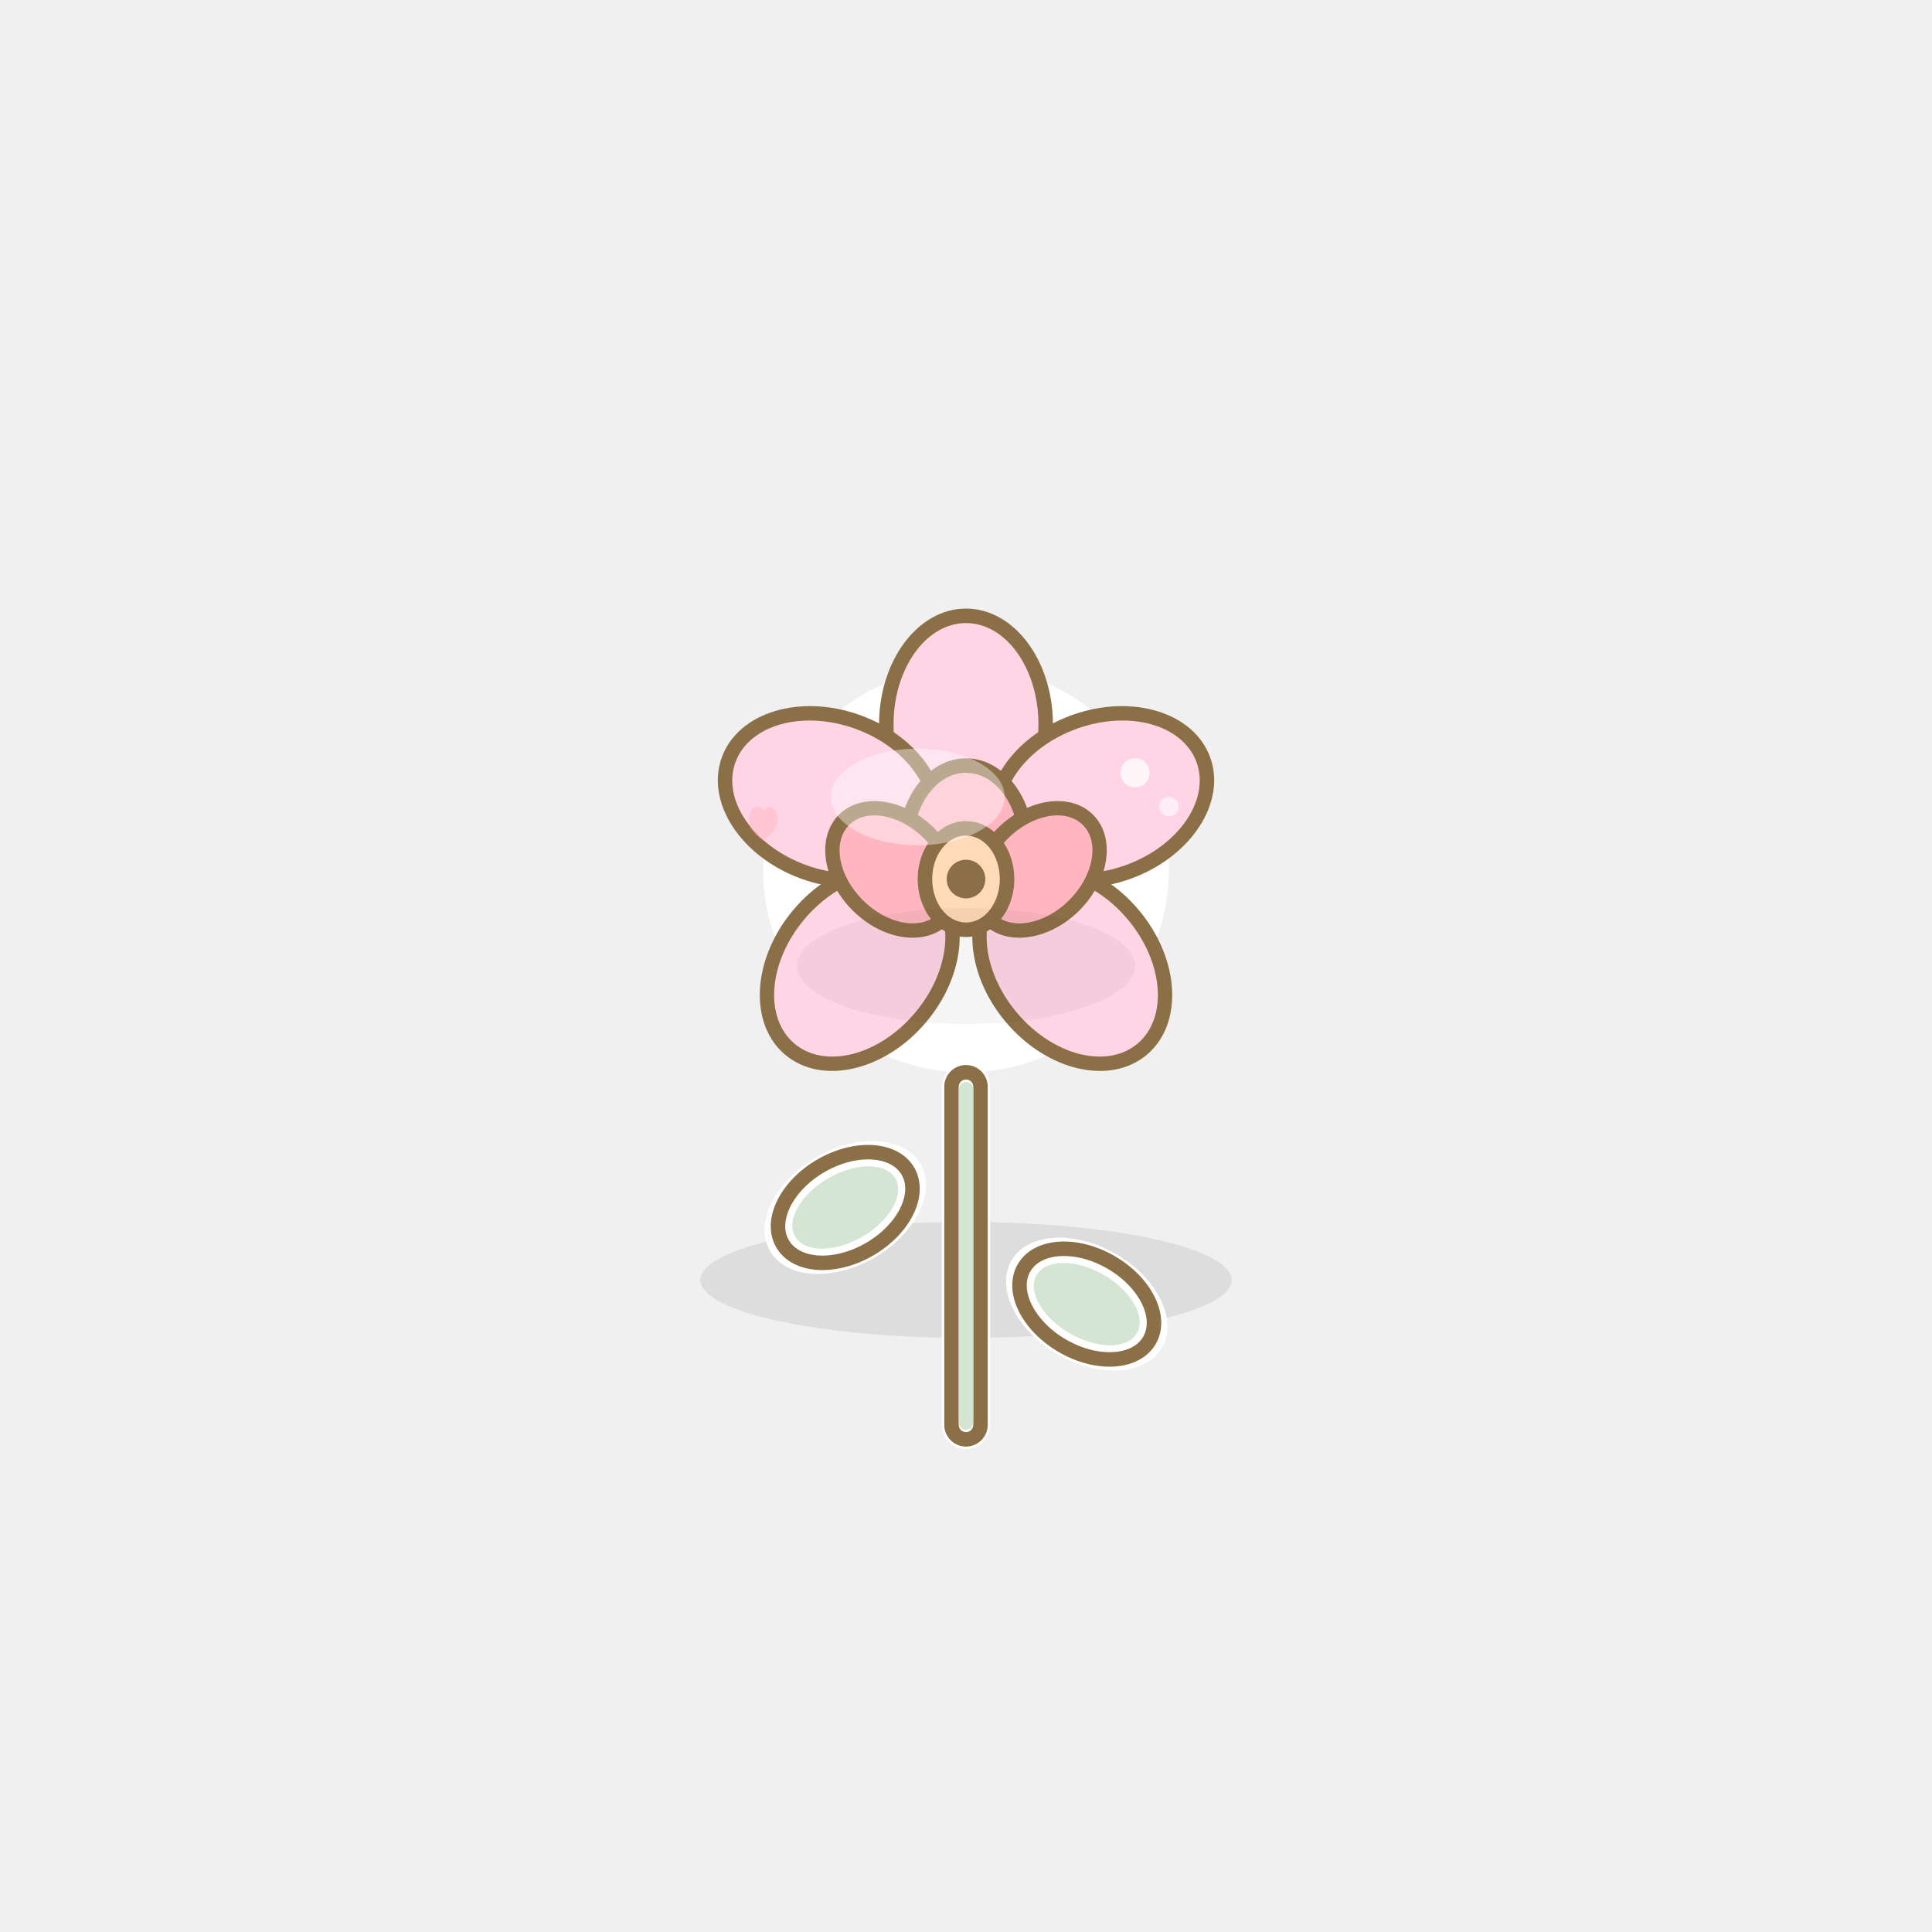
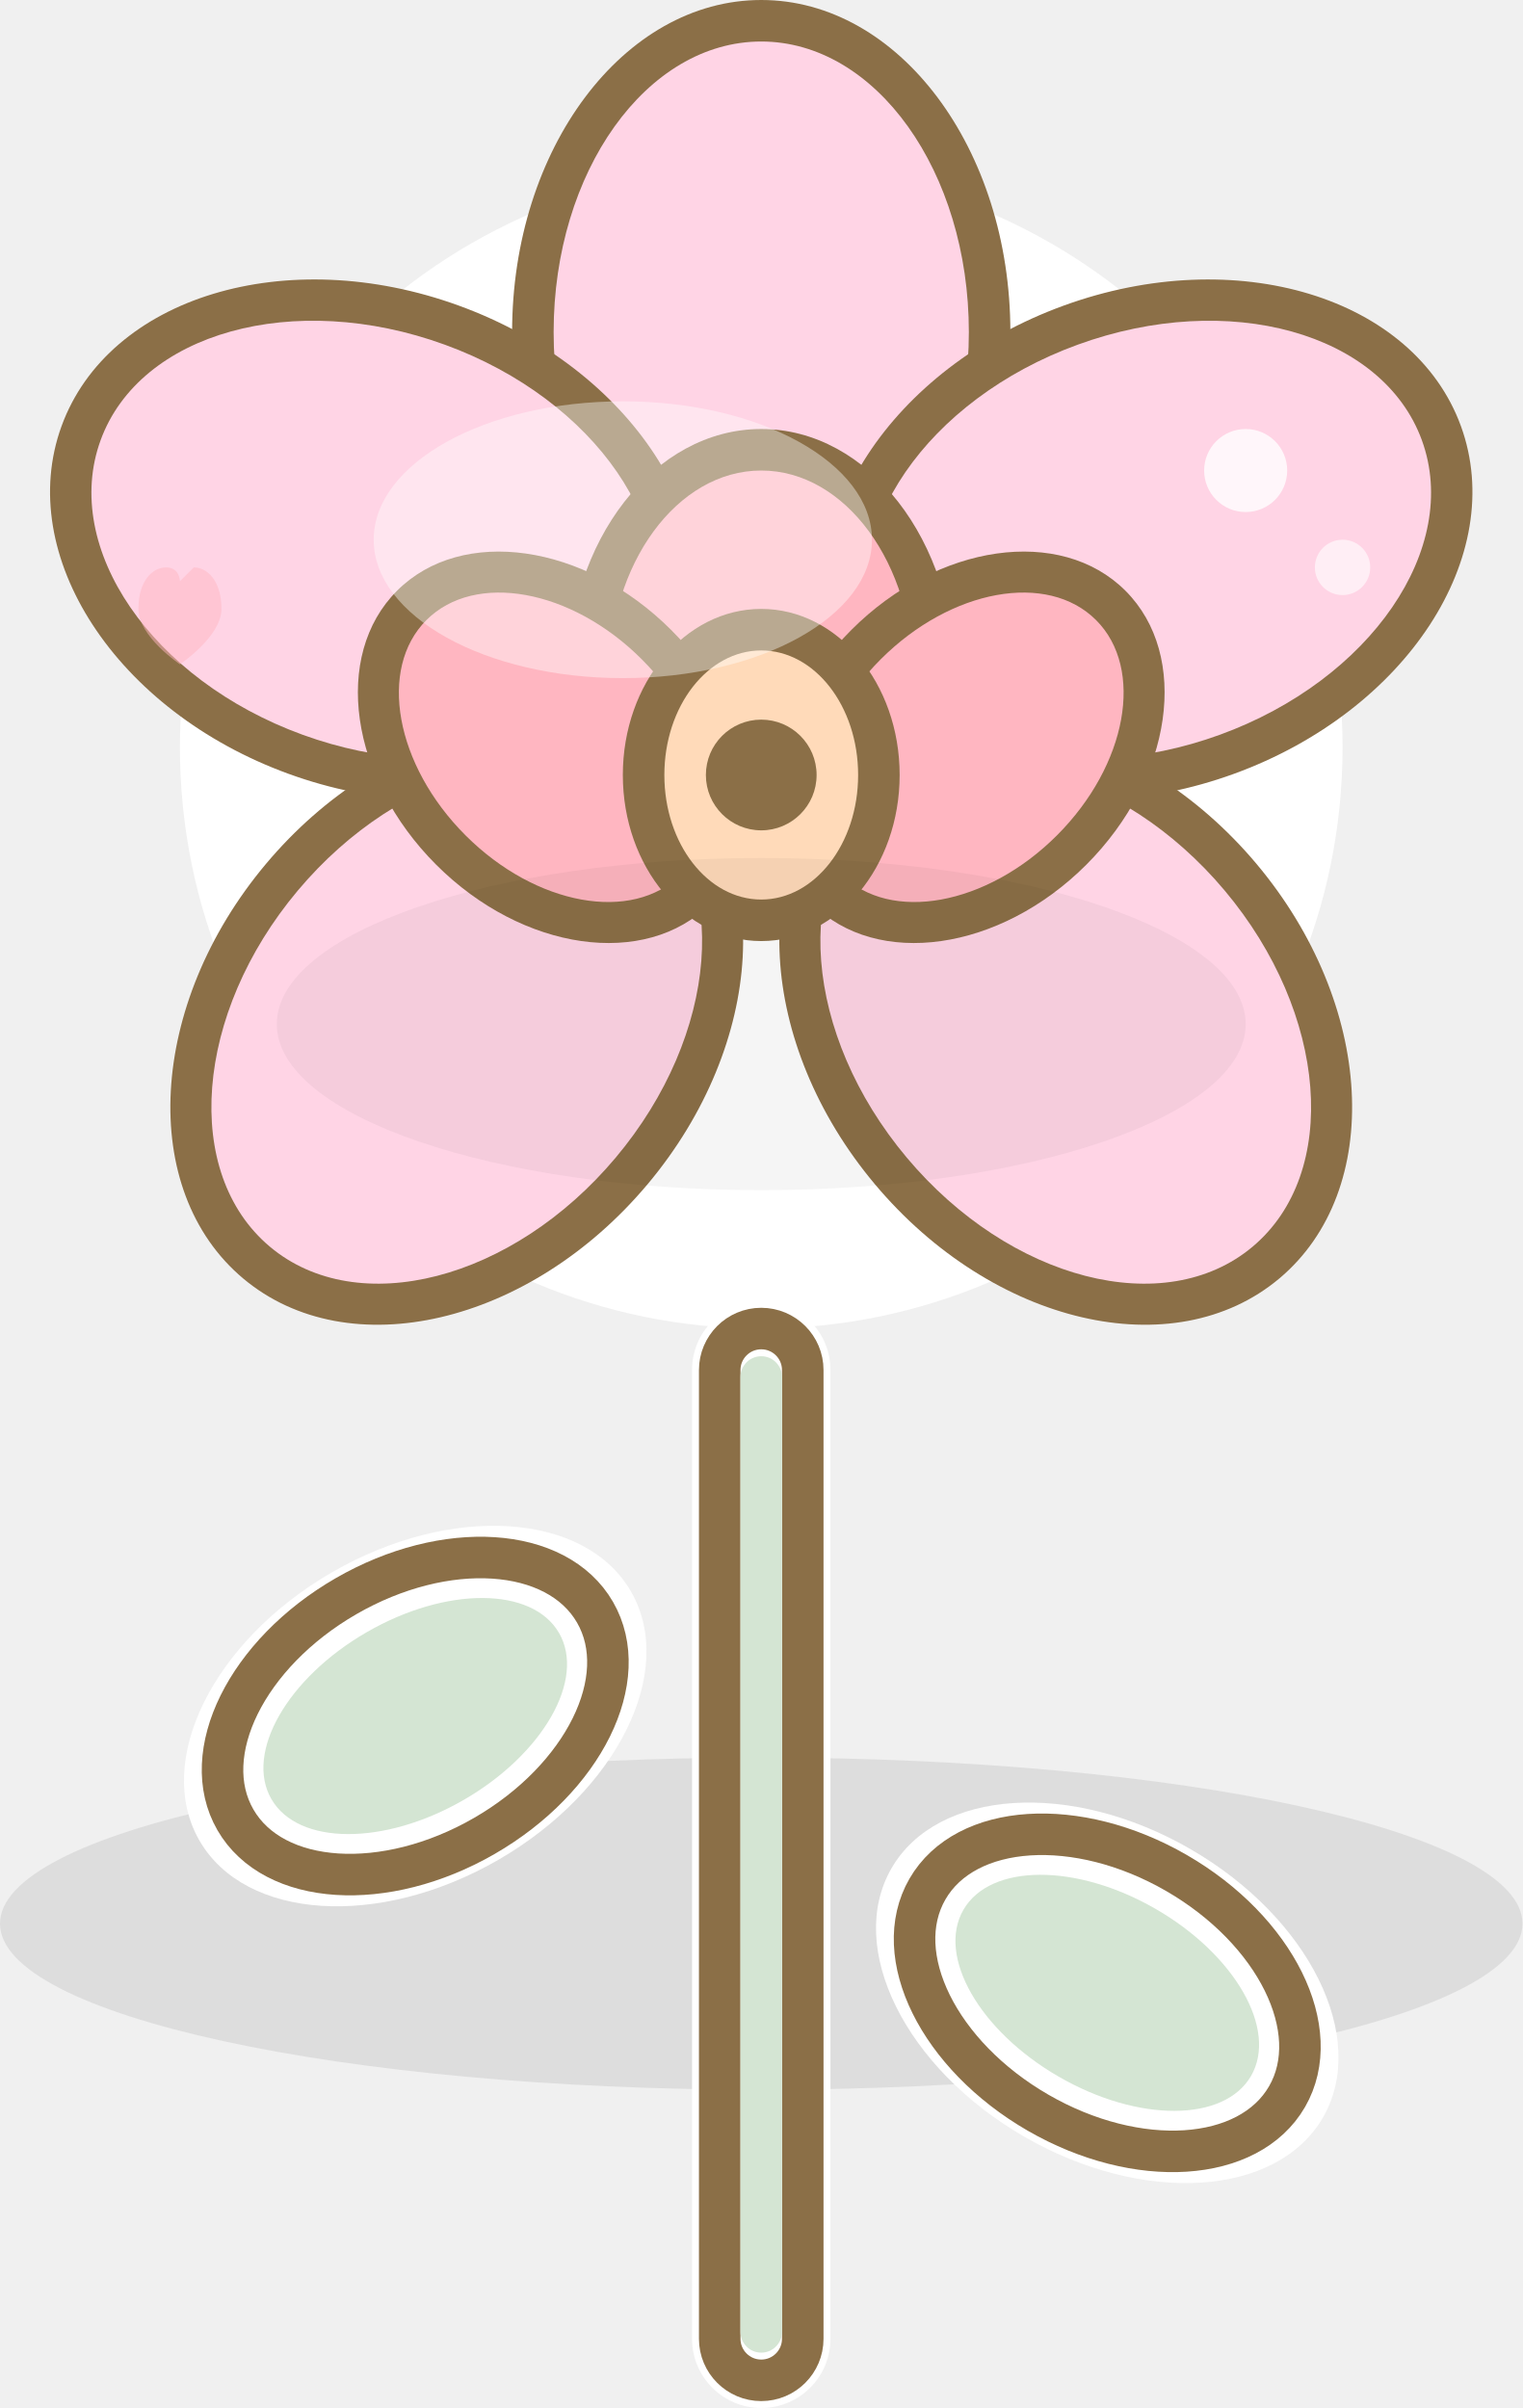
- <svg xmlns="http://www.w3.org/2000/svg" width="400" height="400" viewBox="0 0 400 400">
-   <ellipse cx="200" cy="265" rx="55" ry="12" fill="#000000" opacity="0.08" />
-   <g>
-     <rect x="195" y="220" width="10" height="80" rx="5" fill="#FFFFFF" />
-     <ellipse cx="175" cy="250" rx="18" ry="12" fill="#FFFFFF" transform="rotate(-30 175 250)" />
-     <ellipse cx="225" cy="270" rx="18" ry="12" fill="#FFFFFF" transform="rotate(30 225 270)" />
-     <circle cx="200" cy="180" r="42" fill="#FFFFFF" />
+ <svg xmlns="http://www.w3.org/2000/svg" width="110" height="174" viewBox="0 0 110 174" version="1.1" id="svg74">
+   <defs id="defs78" />
+   <ellipse cx="55" cy="139" rx="55" ry="12" fill="#000000" opacity="0.08" id="ellipse2" />
+   <g id="g12" transform="translate(-145,-126)">
+     <rect x="195" y="220" width="10" height="80" rx="5" fill="#ffffff" id="rect4" />
+     <ellipse cx="175" cy="250" rx="18" ry="12" fill="#ffffff" transform="rotate(-30,175,250)" id="ellipse6" />
+     <ellipse cx="225" cy="270" rx="18" ry="12" fill="#ffffff" transform="rotate(30,225,270)" id="ellipse8" />
+     <circle cx="200" cy="180" r="42" fill="#ffffff" id="circle10" />
  </g>
-   <rect x="197" y="222" width="6" height="76" rx="3" fill="none" stroke="#8B6F47" stroke-width="3" />
-   <rect x="198.5" y="224" width="3" height="72" rx="1.5" fill="#D4E5D3" />
-   <ellipse cx="175" cy="250" rx="15" ry="10" fill="none" stroke="#8B6F47" stroke-width="3" transform="rotate(-30 175 250)" />
-   <ellipse cx="175" cy="250" rx="12" ry="7" fill="#D4E5D3" transform="rotate(-30 175 250)" />
-   <ellipse cx="225" cy="270" rx="15" ry="10" fill="none" stroke="#8B6F47" stroke-width="3" transform="rotate(30 225 270)" />
-   <ellipse cx="225" cy="270" rx="12" ry="7" fill="#D4E5D3" transform="rotate(30 225 270)" />
-   <ellipse cx="200" cy="150" rx="18" ry="24" fill="#8B6F47" />
-   <ellipse cx="200" cy="150" rx="15" ry="21" fill="#FFD4E5" />
-   <ellipse cx="172" cy="165" rx="18" ry="24" fill="#8B6F47" transform="rotate(-70 172 165)" />
-   <ellipse cx="172" cy="165" rx="15" ry="21" fill="#FFD4E5" transform="rotate(-70 172 165)" />
-   <ellipse cx="228" cy="165" rx="18" ry="24" fill="#8B6F47" transform="rotate(70 228 165)" />
-   <ellipse cx="228" cy="165" rx="15" ry="21" fill="#FFD4E5" transform="rotate(70 228 165)" />
-   <ellipse cx="178" cy="200" rx="18" ry="24" fill="#8B6F47" transform="rotate(-140 178 200)" />
-   <ellipse cx="178" cy="200" rx="15" ry="21" fill="#FFD4E5" transform="rotate(-140 178 200)" />
-   <ellipse cx="222" cy="200" rx="18" ry="24" fill="#8B6F47" transform="rotate(140 222 200)" />
-   <ellipse cx="222" cy="200" rx="15" ry="21" fill="#FFD4E5" transform="rotate(140 222 200)" />
-   <ellipse cx="200" cy="175" rx="14" ry="18" fill="#8B6F47" />
-   <ellipse cx="200" cy="175" rx="11" ry="15" fill="#FFB6C1" />
-   <ellipse cx="185" cy="180" rx="12" ry="16" fill="#8B6F47" transform="rotate(-45 185 180)" />
-   <ellipse cx="185" cy="180" rx="9" ry="13" fill="#FFB6C1" transform="rotate(-45 185 180)" />
-   <ellipse cx="215" cy="180" rx="12" ry="16" fill="#8B6F47" transform="rotate(45 215 180)" />
-   <ellipse cx="215" cy="180" rx="9" ry="13" fill="#FFB6C1" transform="rotate(45 215 180)" />
-   <ellipse cx="200" cy="182" rx="10" ry="12" fill="#8B6F47" />
-   <ellipse cx="200" cy="182" rx="7" ry="9" fill="#FFDAB9" />
-   <circle cx="200" cy="182" r="4" fill="#8B6F47" />
-   <ellipse cx="200" cy="200" rx="35" ry="12" fill="#000000" opacity="0.04" />
-   <ellipse cx="190" cy="165" rx="18" ry="10" fill="#FFFFFF" opacity="0.4" />
-   <circle cx="235" cy="160" r="3" fill="#FFFFFF" opacity="0.8" />
-   <circle cx="242" cy="167" r="2" fill="#FFFFFF" opacity="0.6" />
-   <path d="M 155 170 C 155 168 156 167 157 167 C 158 167 158 168 158 168 C 158 168 159 167 159 167 C 160 167 161 168 161 170 C 161 172 158 174 158 174 C 158 174 155 172 155 170 Z" fill="#FFB6C1" opacity="0.5" />
+   <rect x="52" y="96" width="6" height="76" rx="3" fill="none" stroke="#8b6f47" stroke-width="3" id="rect14" />
+   <rect x="53.5" y="98" width="3" height="72" rx="1.5" fill="#d4e5d3" id="rect16" />
+   <ellipse cx="-36.019" cy="122.387" rx="15" ry="10" fill="none" stroke="#8b6f47" stroke-width="3" transform="rotate(-30)" id="ellipse18" />
+   <ellipse cx="-36.019" cy="122.387" rx="12" ry="7" fill="#d4e5d3" transform="rotate(-30)" id="ellipse20" />
+   <ellipse cx="141.282" cy="84.708" rx="15" ry="10" fill="none" stroke="#8b6f47" stroke-width="3" transform="rotate(30)" id="ellipse22" />
+   <ellipse cx="141.282" cy="84.708" rx="12" ry="7" fill="#d4e5d3" transform="rotate(30)" id="ellipse24" />
+   <ellipse cx="55" cy="24" rx="18" ry="24" fill="#8b6f47" id="ellipse26" />
+   <ellipse cx="55" cy="24" rx="15" ry="21" fill="#ffd4e5" id="ellipse28" />
+   <ellipse cx="-27.413" cy="38.71" rx="18" ry="24" fill="#8b6f47" transform="rotate(-70)" id="ellipse30" />
+   <ellipse cx="-27.413" cy="38.71" rx="15" ry="21" fill="#ffd4e5" transform="rotate(-70)" id="ellipse32" />
+   <ellipse cx="65.036" cy="-64.656" rx="18" ry="24" fill="#8b6f47" transform="rotate(70)" id="ellipse34" />
+   <ellipse cx="65.036" cy="-64.656" rx="15" ry="21" fill="#ffd4e5" transform="rotate(70)" id="ellipse36" />
+   <ellipse cx="-72.846" cy="-35.475" rx="18" ry="24" fill="#8b6f47" transform="rotate(-140)" id="ellipse38" />
+   <ellipse cx="-72.846" cy="-35.475" rx="15" ry="21" fill="#ffd4e5" transform="rotate(-140)" id="ellipse40" />
+   <ellipse cx="-11.419" cy="-106.182" rx="18" ry="24" fill="#8b6f47" transform="rotate(140)" id="ellipse42" />
+   <ellipse cx="-11.419" cy="-106.182" rx="15" ry="21" fill="#ffd4e5" transform="rotate(140)" id="ellipse44" />
+   <ellipse cx="55" cy="49" rx="14" ry="18" fill="#8b6f47" id="ellipse46" />
+   <ellipse cx="55" cy="49" rx="11" ry="15" fill="#ffb6c1" id="ellipse48" />
+   <ellipse cx="-9.899" cy="66.468" rx="12" ry="16" fill="#8b6f47" transform="rotate(-45)" id="ellipse50" />
+   <ellipse cx="-9.899" cy="66.468" rx="9" ry="13" fill="#ffb6c1" transform="rotate(-45)" id="ellipse52" />
+   <ellipse cx="87.681" cy="-11.314" rx="12" ry="16" fill="#8b6f47" transform="rotate(45)" id="ellipse54" />
+   <ellipse cx="87.681" cy="-11.314" rx="9" ry="13" fill="#ffb6c1" transform="rotate(45)" id="ellipse56" />
+   <ellipse cx="55" cy="56" rx="10" ry="12" fill="#8b6f47" id="ellipse58" />
+   <ellipse cx="55" cy="56" rx="7" ry="9" fill="#ffdab9" id="ellipse60" />
+   <circle cx="55" cy="56" r="4" fill="#8b6f47" id="circle62" />
+   <ellipse cx="55" cy="74" rx="35" ry="12" fill="#000000" opacity="0.04" id="ellipse64" />
+   <ellipse cx="45" cy="39" rx="18" ry="10" fill="#ffffff" opacity="0.4" id="ellipse66" />
+   <circle cx="90" cy="34" r="3" fill="#ffffff" opacity="0.8" id="circle68" />
+   <circle cx="97" cy="41" r="2" fill="#ffffff" opacity="0.6" id="circle70" />
+   <path d="m 10,44 c 0,-2 1,-3 2,-3 1,0 1,1 1,1 0,0 1,-1 1,-1 1,0 2,1 2,3 0,2 -3,4 -3,4 0,0 -3,-2 -3,-4 z" fill="#ffb6c1" opacity="0.5" id="path72" />
</svg>
